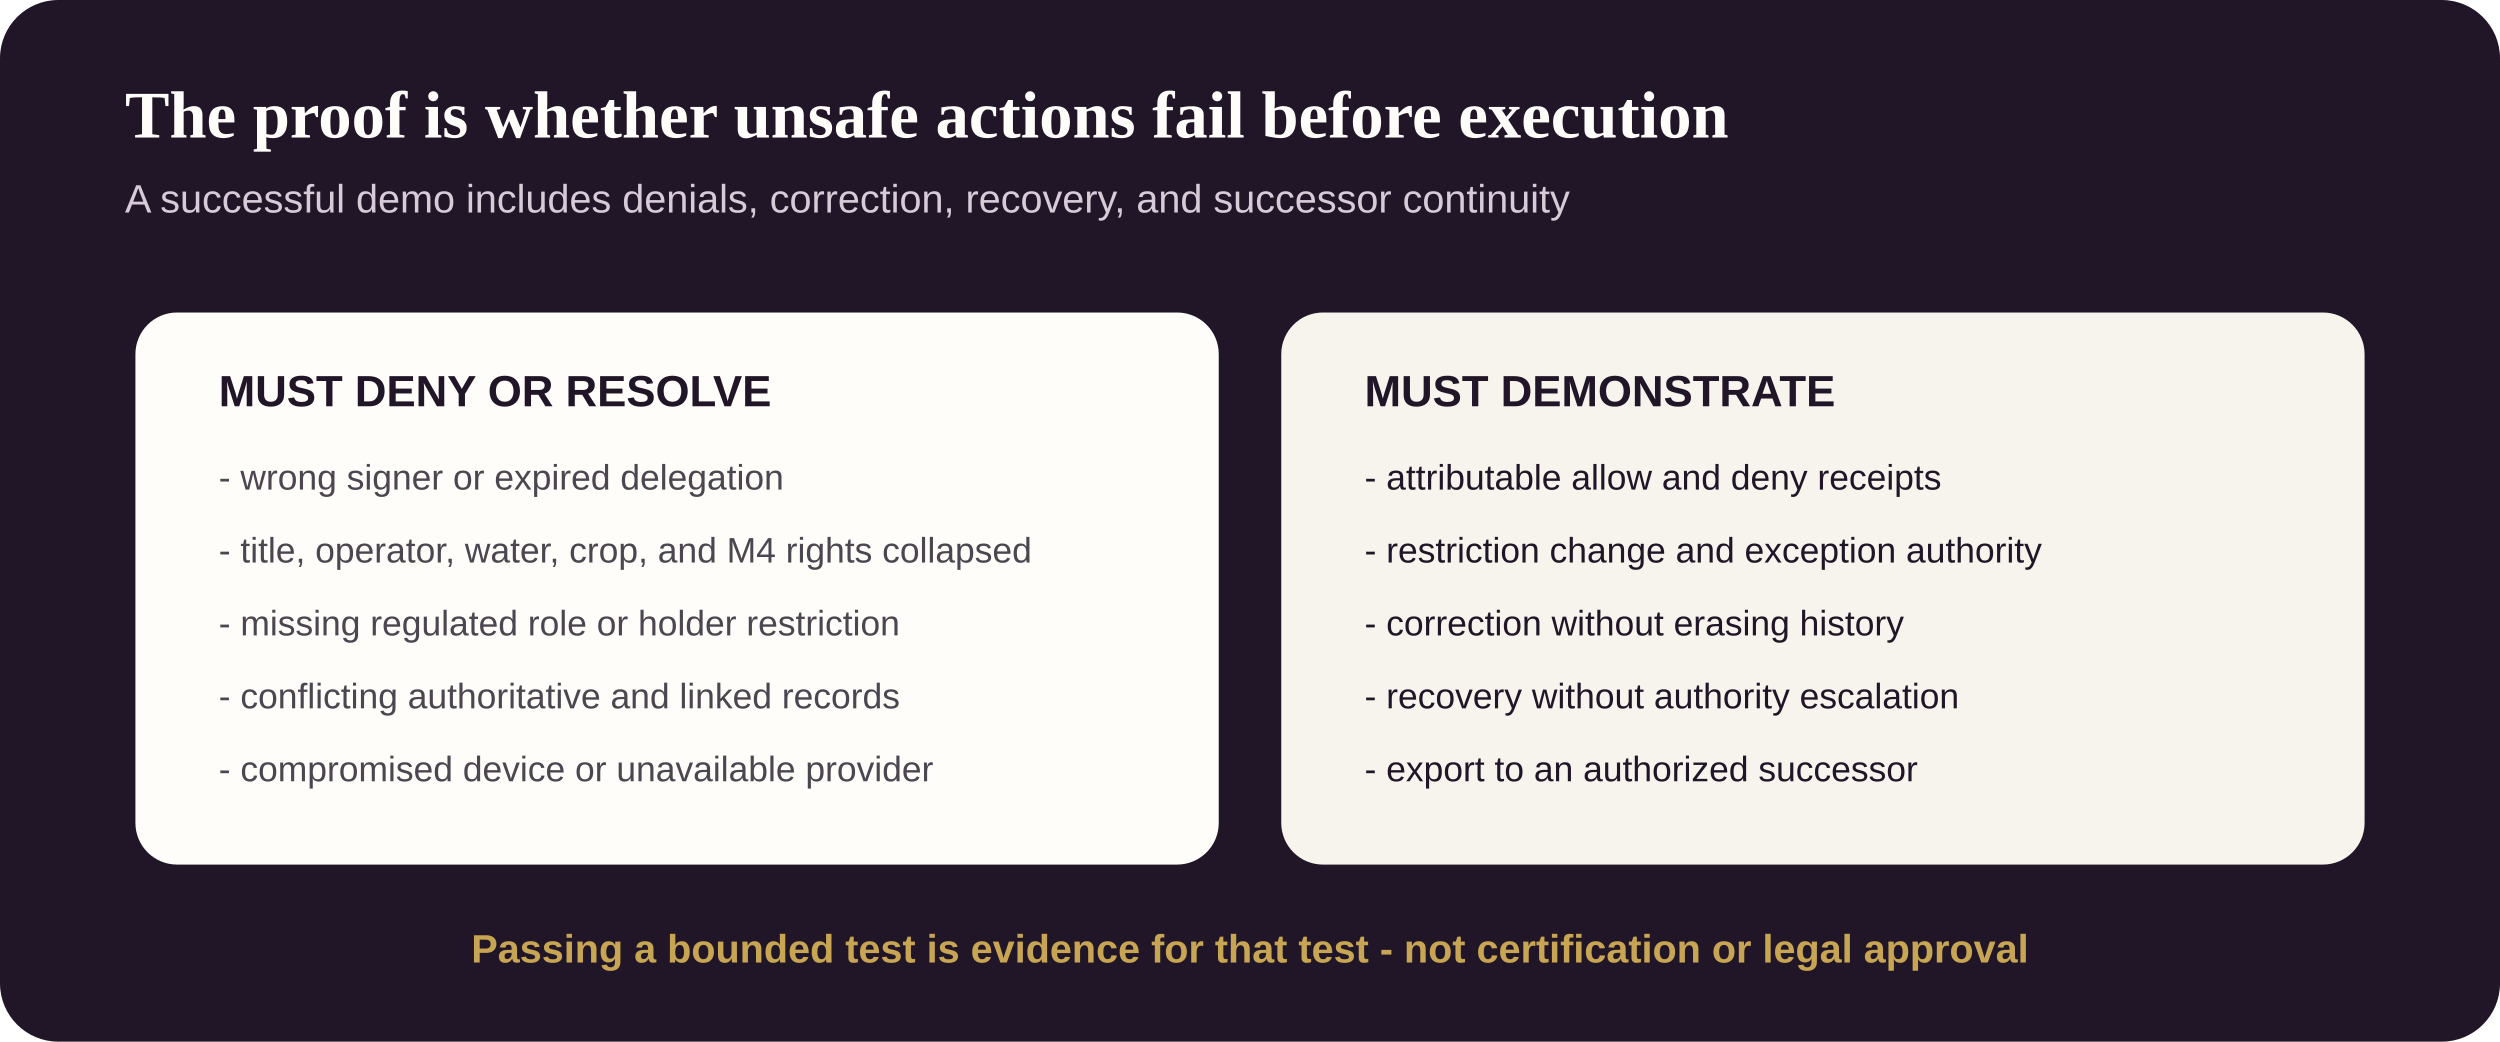
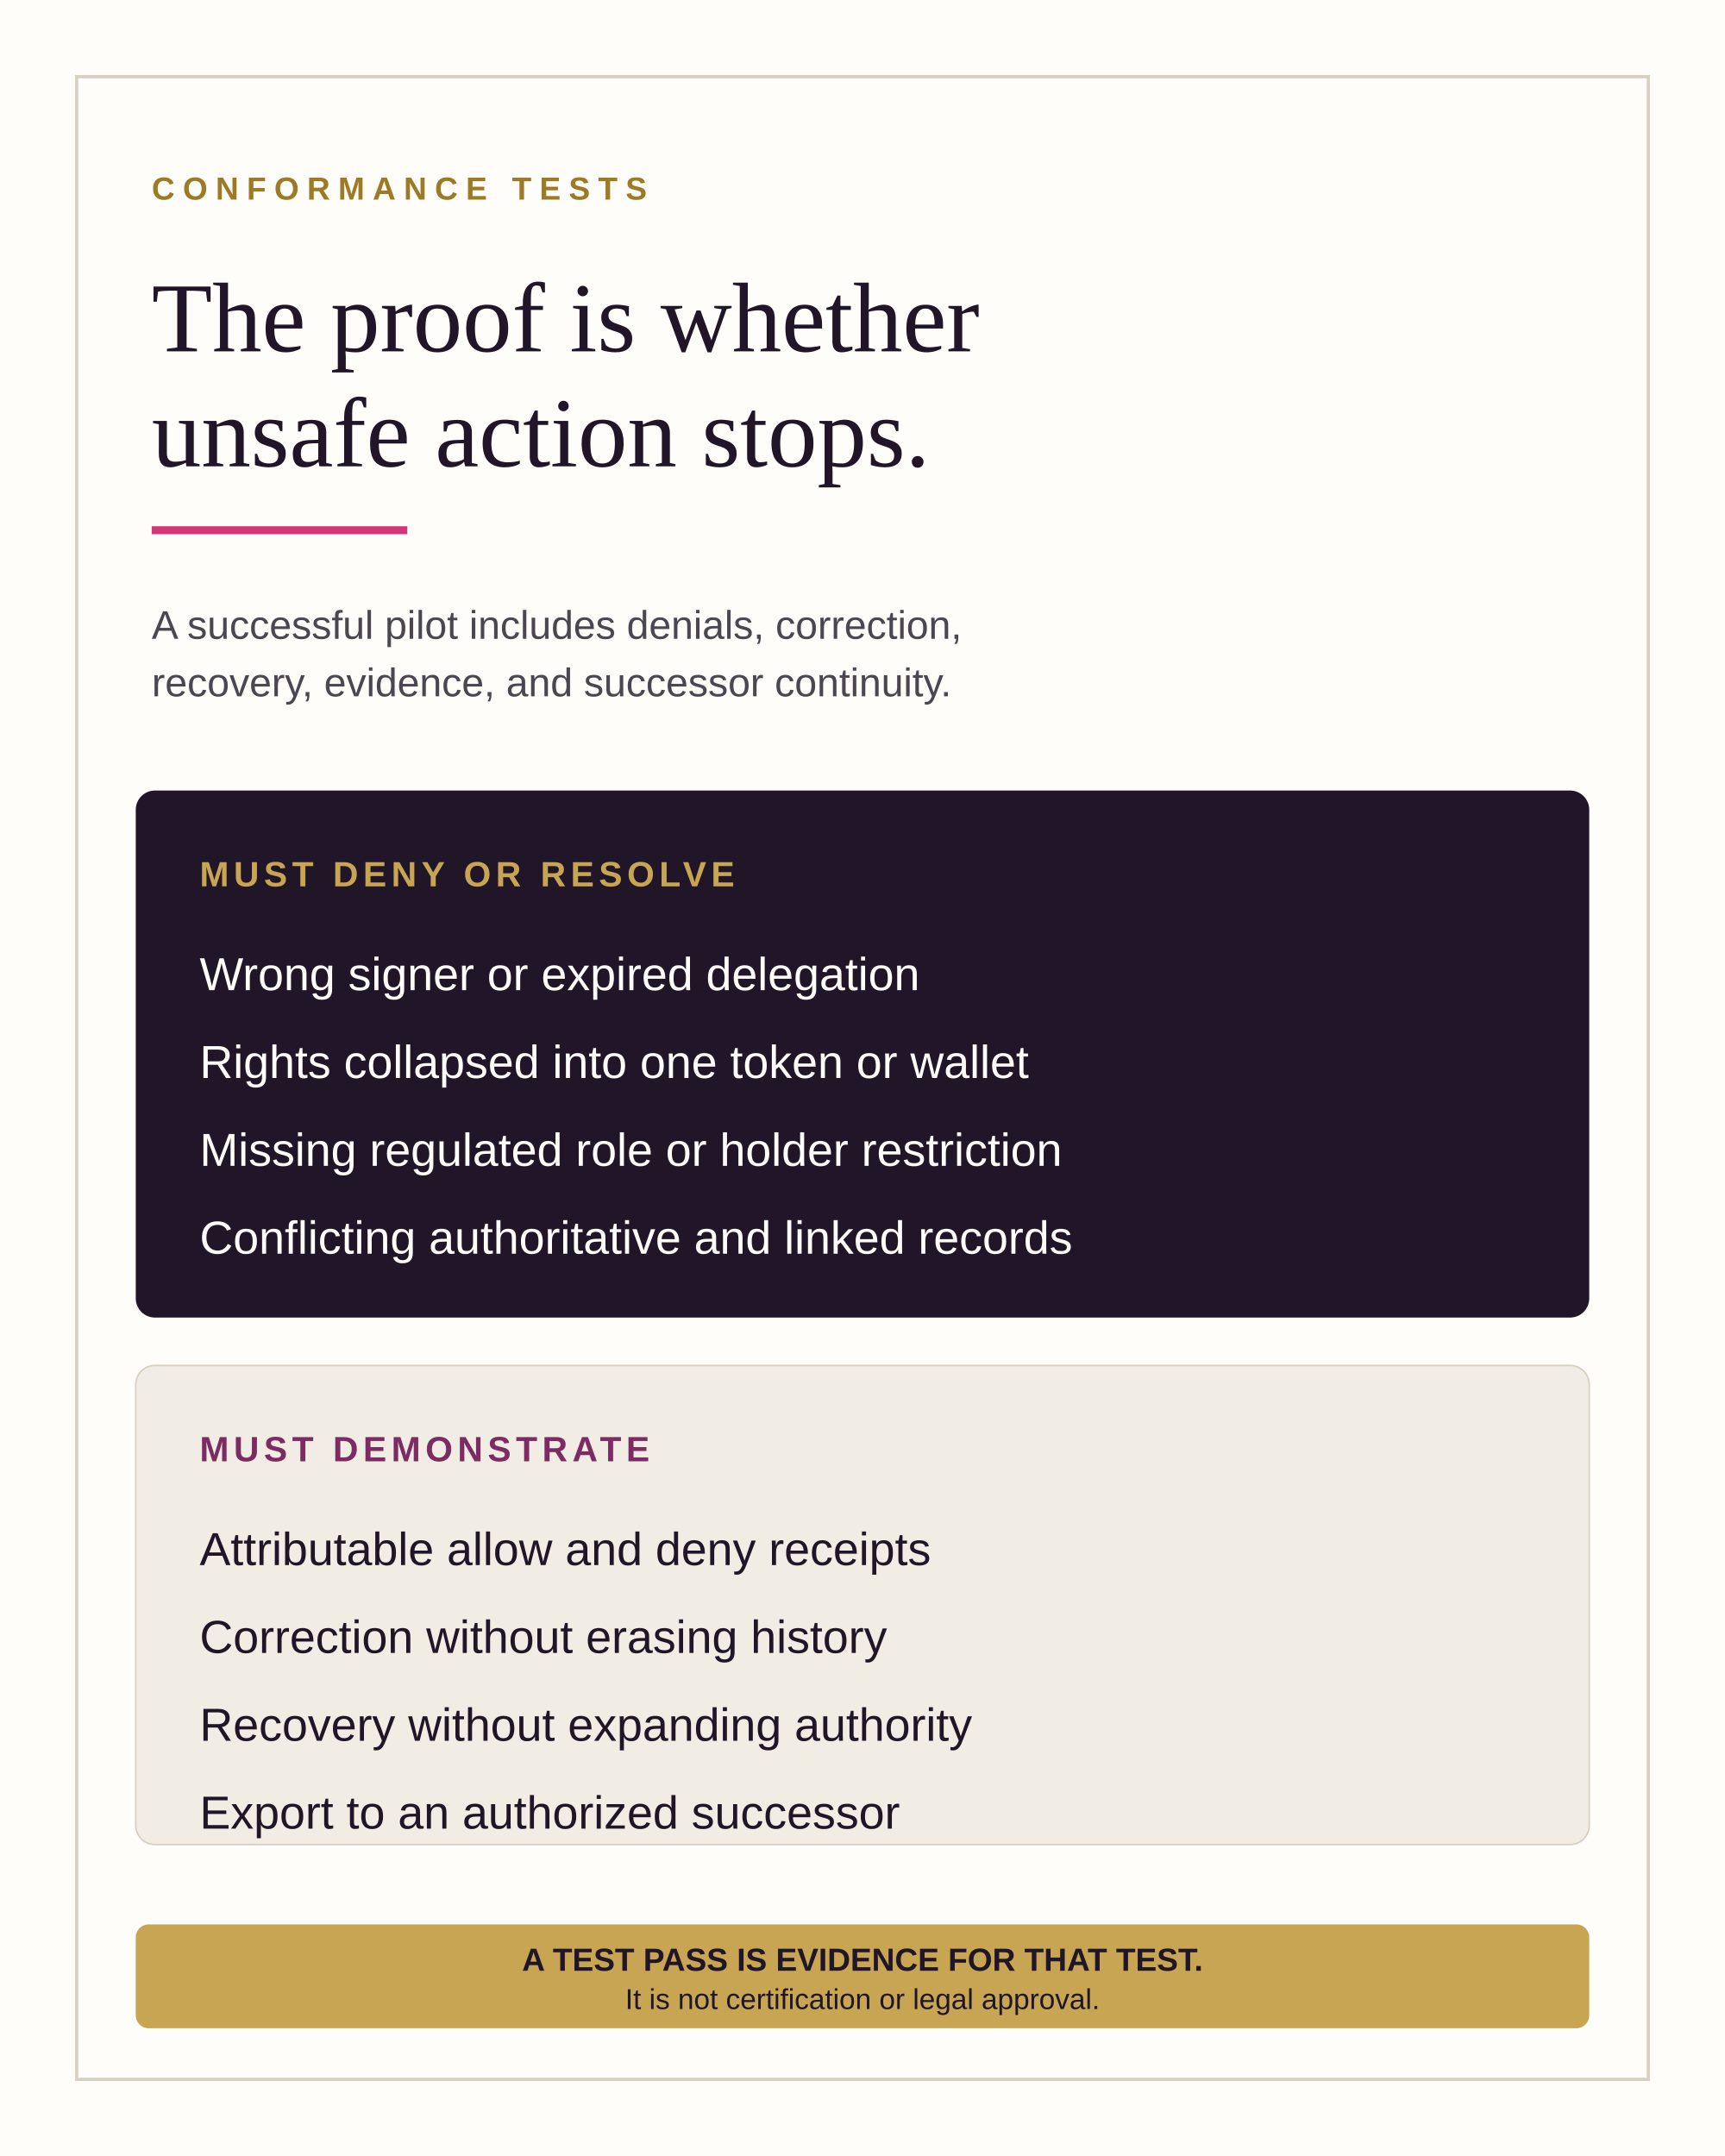
- <svg xmlns="http://www.w3.org/2000/svg" width="1200" height="500" viewBox="0 0 1200 500" role="img" aria-labelledby="title desc">
-   <style>
-     text { font-family: Arial, sans-serif; } text[font-size="30"], text[font-size="32"], text[font-size="34"] { font-family: Georgia, "Times New Roman", serif; }
-     [fill="#10152c"] { fill: #211627; } [fill="#28a9a1"] { fill: #f7f4ee; } [fill="#071e24"] { fill: #211627; } [fill="#39405c"] { fill: #4c4650; }
-     [fill="#aeb8d6"] { fill: #d8cbd8; } [fill="#232b50"] { fill: #321b38; } [fill="#d5a84b"] { fill: #c7a552; } [fill="#f7f2e8"] { fill: #fffdf9; } [stroke="#d5a84b"] { stroke: #d53679; }
-   </style>
-   <rect width="1200" height="500" rx="28" fill="#10152c" />
-   <text x="60" y="66" fill="#f7f2e8" font-family="Arial, sans-serif" font-size="32" font-weight="700">The proof is whether unsafe actions fail before execution</text>
-   <text x="60" y="102" fill="#aeb8d6" font-family="Arial, sans-serif" font-size="19">A successful demo includes denials, correction, recovery, and successor continuity</text>
-   <g font-family="Arial, sans-serif" font-size="17">
-     <rect x="65" y="150" width="520" height="265" rx="20" fill="#f7f2e8" />
-     <text x="105" y="195" fill="#10152c" font-size="21" font-weight="700">MUST DENY OR RESOLVE</text>
-     <text x="105" y="235" fill="#39405c">- wrong signer or expired delegation</text>
-     <text x="105" y="270" fill="#39405c">- title, operator, water, crop, and M4 rights collapsed</text>
-     <text x="105" y="305" fill="#39405c">- missing regulated role or holder restriction</text>
-     <text x="105" y="340" fill="#39405c">- conflicting authoritative and linked records</text>
-     <text x="105" y="375" fill="#39405c">- compromised device or unavailable provider</text>
-     <rect x="615" y="150" width="520" height="265" rx="20" fill="#28a9a1" />
-     <text x="655" y="195" fill="#071e24" font-size="21" font-weight="700">MUST DEMONSTRATE</text>
-     <text x="655" y="235" fill="#071e24">- attributable allow and deny receipts</text>
-     <text x="655" y="270" fill="#071e24">- restriction change and exception authority</text>
-     <text x="655" y="305" fill="#071e24">- correction without erasing history</text>
-     <text x="655" y="340" fill="#071e24">- recovery without authority escalation</text>
-     <text x="655" y="375" fill="#071e24">- export to an authorized successor</text>
-   </g>
-   <text x="600" y="462" text-anchor="middle" fill="#d5a84b" font-family="Arial, sans-serif" font-size="19" font-weight="700">Passing a bounded test is evidence for that test - not certification or legal approval</text>
+ <svg xmlns="http://www.w3.org/2000/svg" width="1080" height="1350" viewBox="0 0 1080 1350" role="img" aria-labelledby="title desc">
+   <rect width="1080" height="1350" fill="#fffdf9" />
+   <rect x="48" y="48" width="984" height="1254" fill="none" stroke="#d8d0c2" stroke-width="2" />
+   <text x="95" y="125" fill="#9c7b26" font-family="Arial, sans-serif" font-size="20" font-weight="700" letter-spacing="5">CONFORMANCE TESTS</text>
+   <text x="95" y="220" fill="#211627" font-family="Georgia, 'Times New Roman', serif" font-size="62">The proof is whether</text>
+   <text x="95" y="292" fill="#211627" font-family="Georgia, 'Times New Roman', serif" font-size="62">unsafe action stops.</text>
+   <line x1="95" y1="332" x2="255" y2="332" stroke="#d53679" stroke-width="5" />
+   <text x="95" y="400" fill="#4c4650" font-family="Arial, sans-serif" font-size="25">A successful pilot includes denials, correction,</text>
+   <text x="95" y="436" fill="#4c4650" font-family="Arial, sans-serif" font-size="25">recovery, evidence, and successor continuity.</text>
+   <rect x="85" y="495" width="910" height="330" rx="12" fill="#211627" />
+   <text x="125" y="555" fill="#c7a552" font-family="Arial, sans-serif" font-size="22" font-weight="700" letter-spacing="3">MUST DENY OR RESOLVE</text>
+   <text x="125" y="620" fill="#fffdf9" font-family="Arial, sans-serif" font-size="29">Wrong signer or expired delegation</text>
+   <text x="125" y="675" fill="#fffdf9" font-family="Arial, sans-serif" font-size="29">Rights collapsed into one token or wallet</text>
+   <text x="125" y="730" fill="#fffdf9" font-family="Arial, sans-serif" font-size="29">Missing regulated role or holder restriction</text>
+   <text x="125" y="785" fill="#fffdf9" font-family="Arial, sans-serif" font-size="29">Conflicting authoritative and linked records</text>
+   <rect x="85" y="855" width="910" height="300" rx="12" fill="#f1ece4" stroke="#d8d0c2" />
+   <text x="125" y="915" fill="#7c2c62" font-family="Arial, sans-serif" font-size="22" font-weight="700" letter-spacing="3">MUST DEMONSTRATE</text>
+   <text x="125" y="980" fill="#211627" font-family="Arial, sans-serif" font-size="29">Attributable allow and deny receipts</text>
+   <text x="125" y="1035" fill="#211627" font-family="Arial, sans-serif" font-size="29">Correction without erasing history</text>
+   <text x="125" y="1090" fill="#211627" font-family="Arial, sans-serif" font-size="29">Recovery without expanding authority</text>
+   <text x="125" y="1145" fill="#211627" font-family="Arial, sans-serif" font-size="29">Export to an authorized successor</text>
+   <rect x="85" y="1205" width="910" height="65" rx="8" fill="#c7a552" />
+   <text x="540" y="1234" text-anchor="middle" fill="#211627" font-family="Arial, sans-serif" font-size="20" font-weight="700">A TEST PASS IS EVIDENCE FOR THAT TEST.</text>
+   <text x="540" y="1258" text-anchor="middle" fill="#211627" font-family="Arial, sans-serif" font-size="18">It is not certification or legal approval.</text>
</svg>
